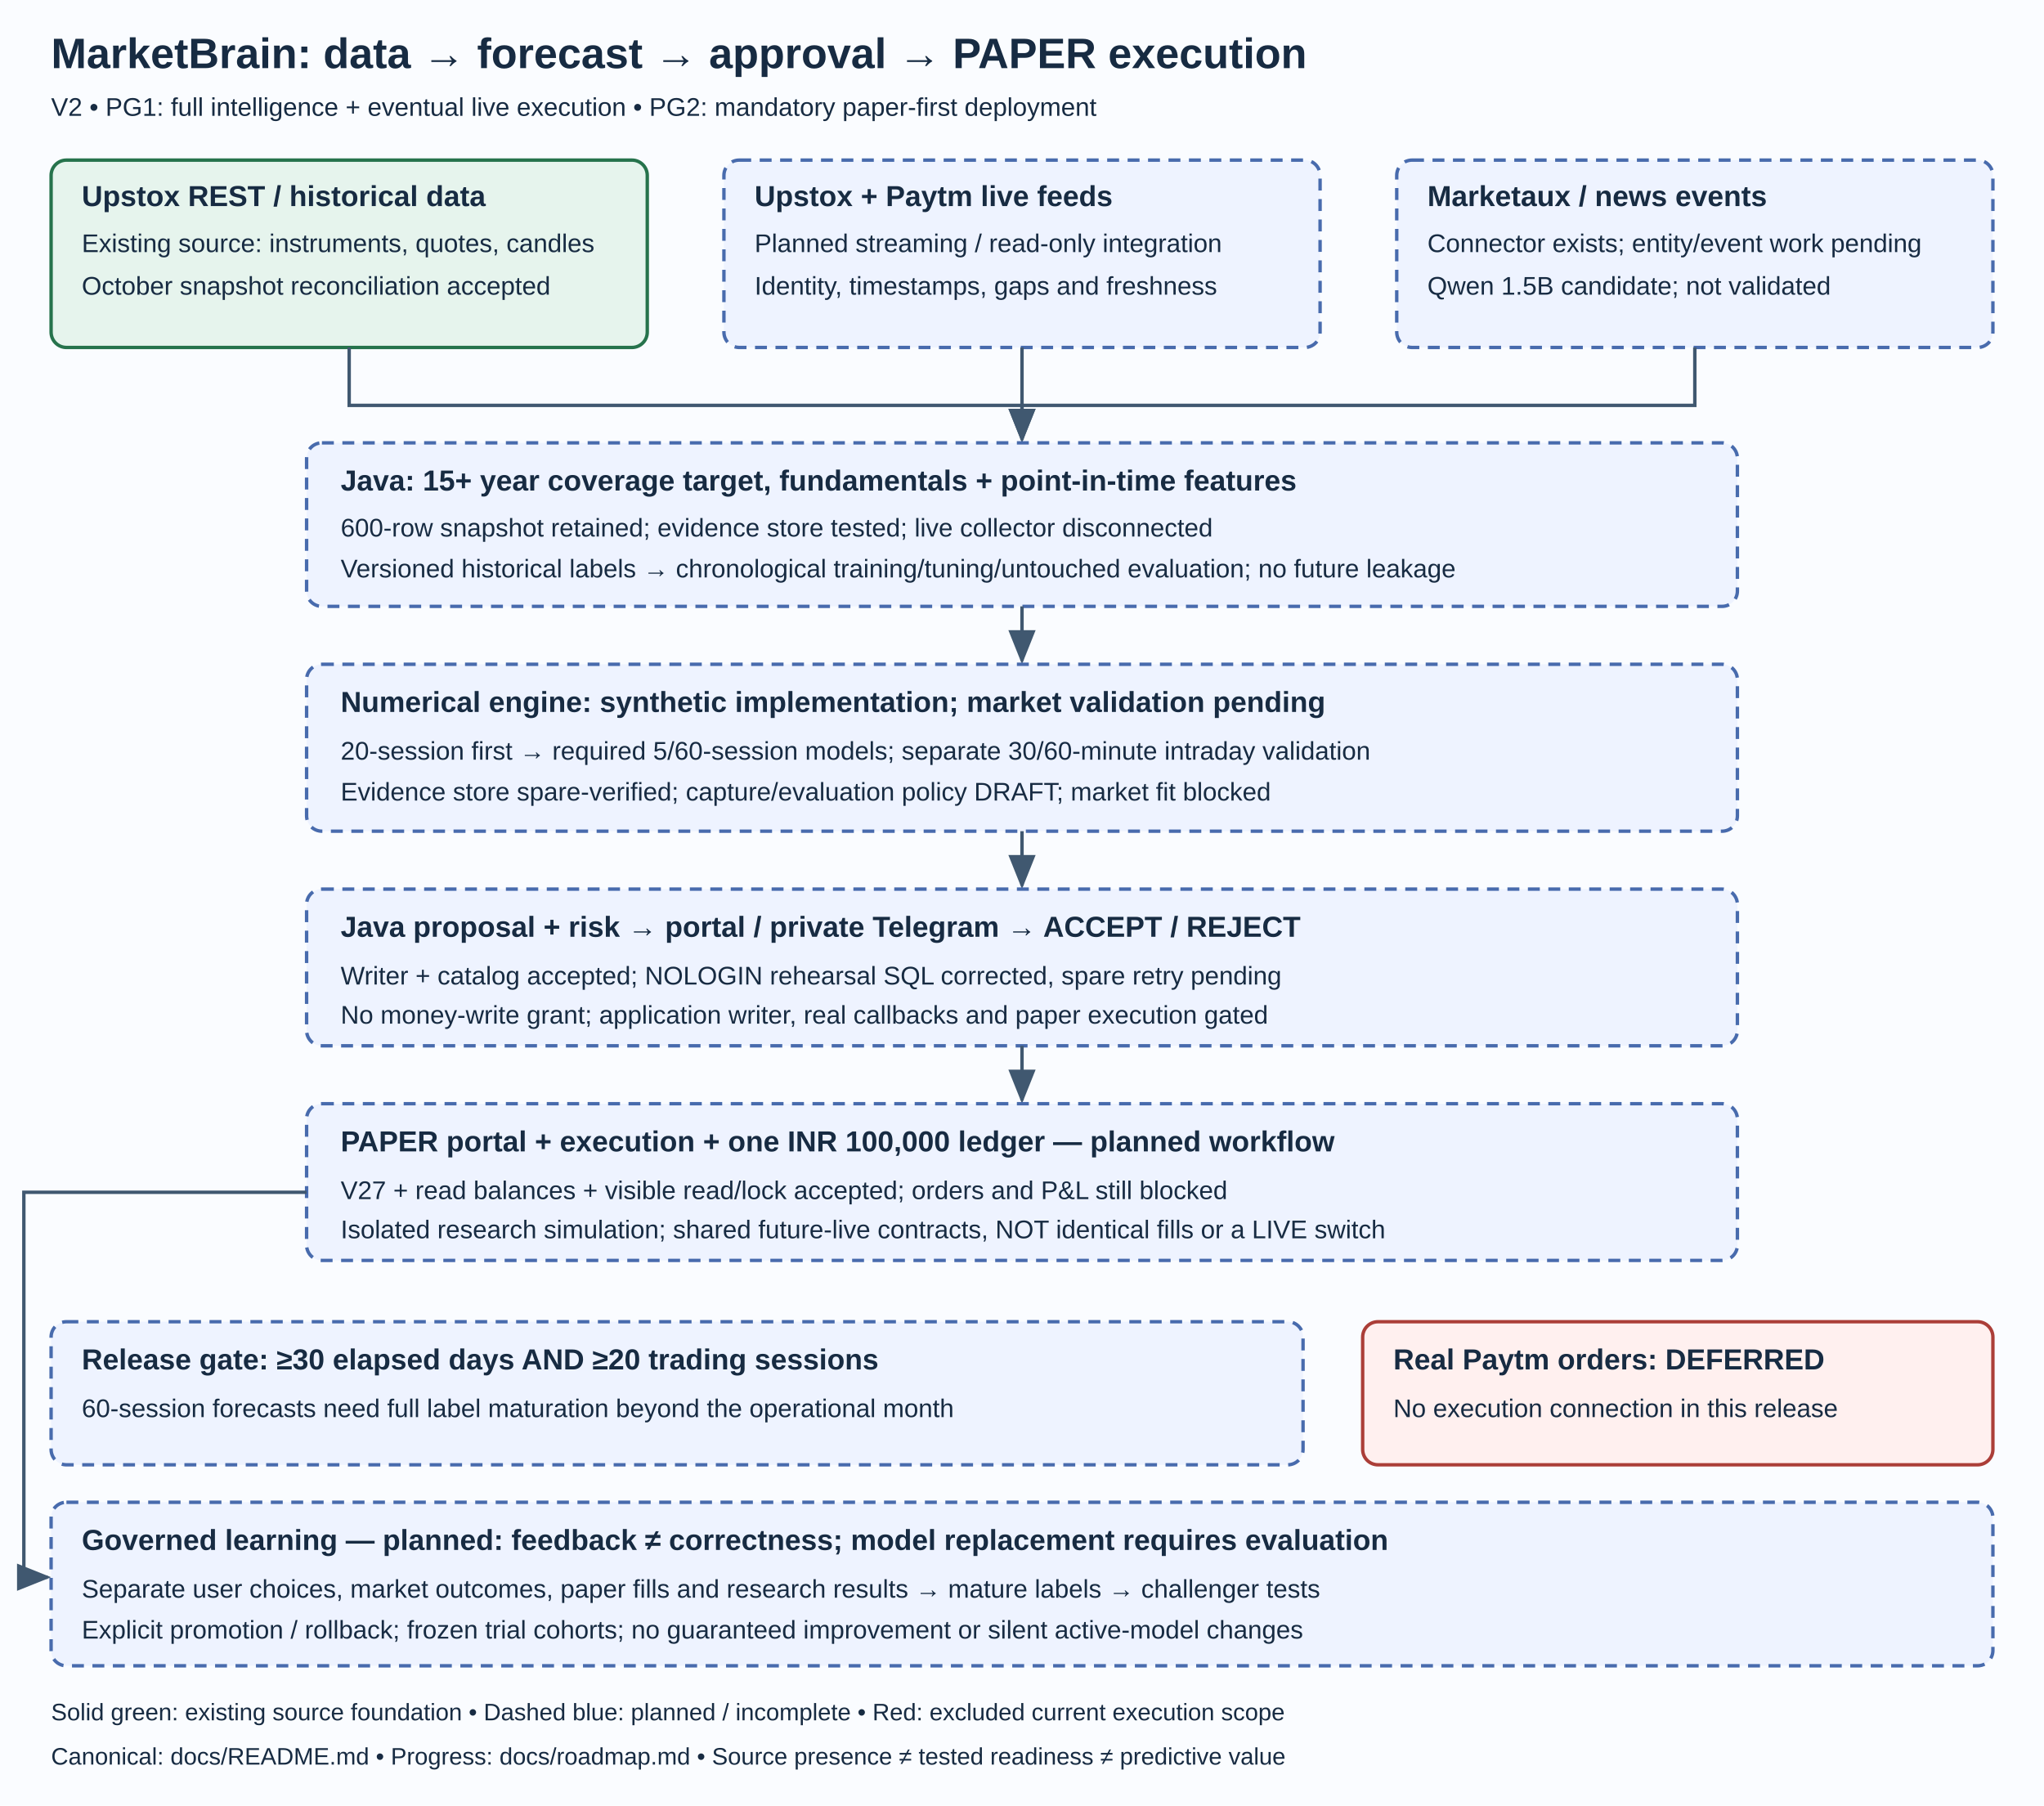
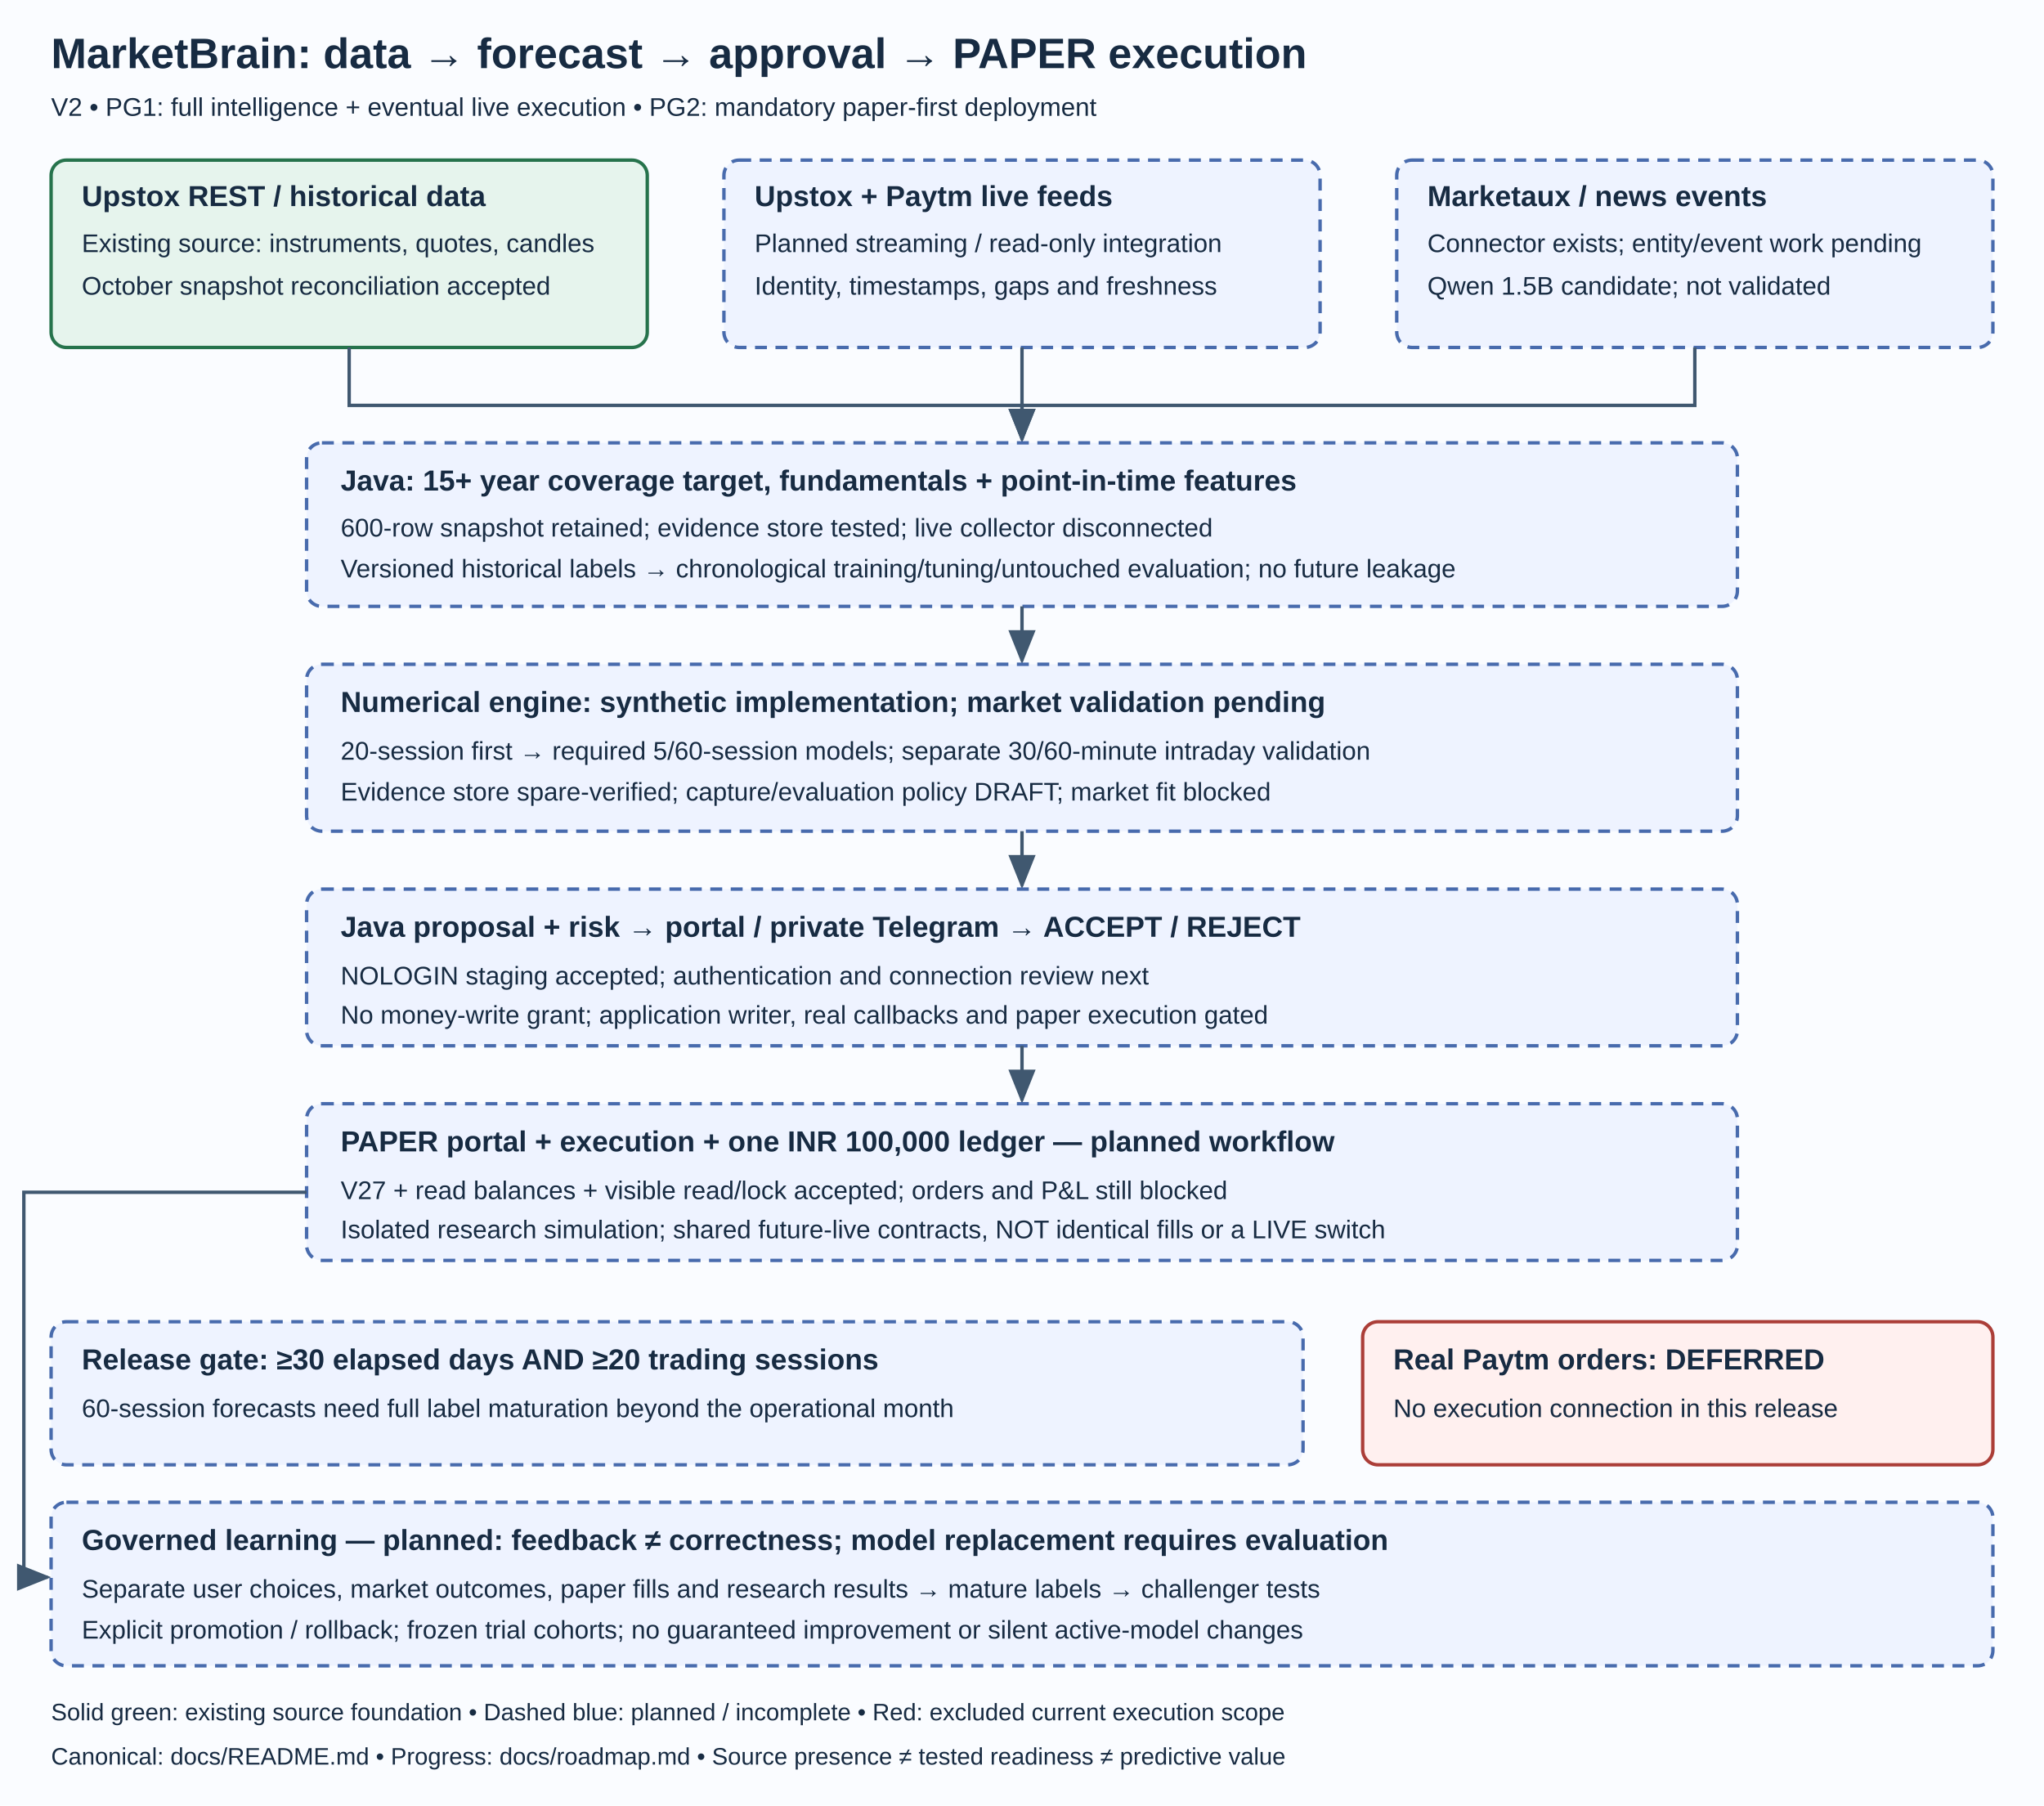
<svg xmlns="http://www.w3.org/2000/svg" width="1200" height="1060" viewBox="0 0 1200 1060" role="img" aria-labelledby="title desc">
  <defs>
    <marker id="arrow" markerWidth="10" markerHeight="8" refX="9" refY="4" orient="auto">
      <path d="M0,0 L10,4 L0,8 Z" fill="#405870" />
    </marker>
    <style>
      text { font-family: Arial, sans-serif; fill: #172b42; }
      .heading { font-size: 25px; font-weight: bold; }
      .label { font-size: 17px; font-weight: bold; }
      .body { font-size: 15px; }
      .small { font-size: 14px; }
      .existing { fill: #e6f4ed; stroke: #26734c; stroke-width: 2; }
      .planned { fill: #eef3ff; stroke: #486bad; stroke-width: 2; stroke-dasharray: 7 5; }
      .blocked { fill: #fff0ef; stroke: #ab3e38; stroke-width: 2; }
      .line { fill: none; stroke: #405870; stroke-width: 2; marker-end: url(#arrow); }
    </style>
  </defs>
  <rect width="1200" height="1060" fill="#fafcff" />
  <text x="30" y="40" class="heading">MarketBrain: data → forecast → approval → PAPER execution</text>
  <text x="30" y="68" class="body">V2 • PG1: full intelligence + eventual live execution • PG2: mandatory paper-first deployment</text>
  <rect x="30" y="94" width="350" height="110" rx="9" class="existing" />
  <text x="48" y="121" class="label">Upstox REST / historical data</text>
  <text x="48" y="148" class="body">Existing source: instruments, quotes, candles</text>
  <text x="48" y="173" class="body">October snapshot reconciliation accepted</text>
  <rect x="425" y="94" width="350" height="110" rx="9" class="planned" />
  <text x="443" y="121" class="label">Upstox + Paytm live feeds</text>
  <text x="443" y="148" class="body">Planned streaming / read-only integration</text>
  <text x="443" y="173" class="body">Identity, timestamps, gaps and freshness</text>
  <rect x="820" y="94" width="350" height="110" rx="9" class="planned" />
  <text x="838" y="121" class="label">Marketaux / news events</text>
  <text x="838" y="148" class="body">Connector exists; entity/event work pending</text>
  <text x="838" y="173" class="body">Qwen 1.5B candidate; not validated</text>
  <path d="M205 204 V238 H600 V258" class="line" />
  <path d="M600 204 V258" class="line" />
  <path d="M995 204 V238 H600" fill="none" stroke="#405870" stroke-width="2" />
  <rect x="180" y="260" width="840" height="96" rx="9" class="planned" />
  <text x="200" y="288" class="label">Java: 15+ year coverage target, fundamentals + point-in-time features</text>
  <text x="200" y="315" class="body">600-row snapshot retained; evidence store tested; live collector disconnected</text>
  <text x="200" y="339" class="body">Versioned historical labels → chronological training/tuning/untouched evaluation; no future leakage</text>
  <path d="M600 356 V388" class="line" />
  <rect x="180" y="390" width="840" height="98" rx="9" class="planned" />
  <text x="200" y="418" class="label">Numerical engine: synthetic implementation; market validation pending</text>
  <text x="200" y="446" class="body">20-session first → required 5/60-session models; separate 30/60-minute intraday validation</text>
  <text x="200" y="470" class="body">Evidence store spare-verified; capture/evaluation policy DRAFT; market fit blocked</text>
  <path d="M600 488 V520" class="line" />
  <rect x="180" y="522" width="840" height="92" rx="9" class="planned" />
  <text x="200" y="550" class="label">Java proposal + risk → portal / private Telegram → ACCEPT / REJECT</text>
-   <text x="200" y="578" class="body">Writer + catalog accepted; NOLOGIN rehearsal SQL corrected, spare retry pending</text>
+   <text x="200" y="578" class="body">NOLOGIN staging accepted; authentication and connection review next</text>
  <text x="200" y="601" class="body">No money-write grant; application writer, real callbacks and paper execution gated</text>
  <path d="M600 614 V646" class="line" />
  <rect x="180" y="648" width="840" height="92" rx="9" class="planned" />
  <text x="200" y="676" class="label">PAPER portal + execution + one INR 100,000 ledger — planned workflow</text>
  <text x="200" y="704" class="body">V27 + read balances + visible read/lock accepted; orders and P&amp;L still blocked</text>
  <text x="200" y="727" class="body">Isolated research simulation; shared future-live contracts, NOT identical fills or a LIVE switch</text>
  <rect x="30" y="776" width="735" height="84" rx="9" class="planned" />
  <text x="48" y="804" class="label">Release gate: ≥30 elapsed days AND ≥20 trading sessions</text>
  <text x="48" y="832" class="body">60-session forecasts need full label maturation beyond the operational month</text>
  <rect x="800" y="776" width="370" height="84" rx="9" class="blocked" />
  <text x="818" y="804" class="label">Real Paytm orders: DEFERRED</text>
  <text x="818" y="832" class="body">No execution connection in this release</text>
  <path d="M180 700 H14 V926 H28" class="line" />
  <rect x="30" y="882" width="1140" height="96" rx="9" class="planned" />
  <text x="48" y="910" class="label">Governed learning — planned: feedback ≠ correctness; model replacement requires evaluation</text>
  <text x="48" y="938" class="body">Separate user choices, market outcomes, paper fills and research results → mature labels → challenger tests</text>
  <text x="48" y="962" class="body">Explicit promotion / rollback; frozen trial cohorts; no guaranteed improvement or silent active-model changes</text>
  <text x="30" y="1010" class="small">Solid green: existing source foundation • Dashed blue: planned / incomplete • Red: excluded current execution scope</text>
  <text x="30" y="1036" class="small">Canonical: docs/README.md • Progress: docs/roadmap.md • Source presence ≠ tested readiness ≠ predictive value</text>
</svg>
